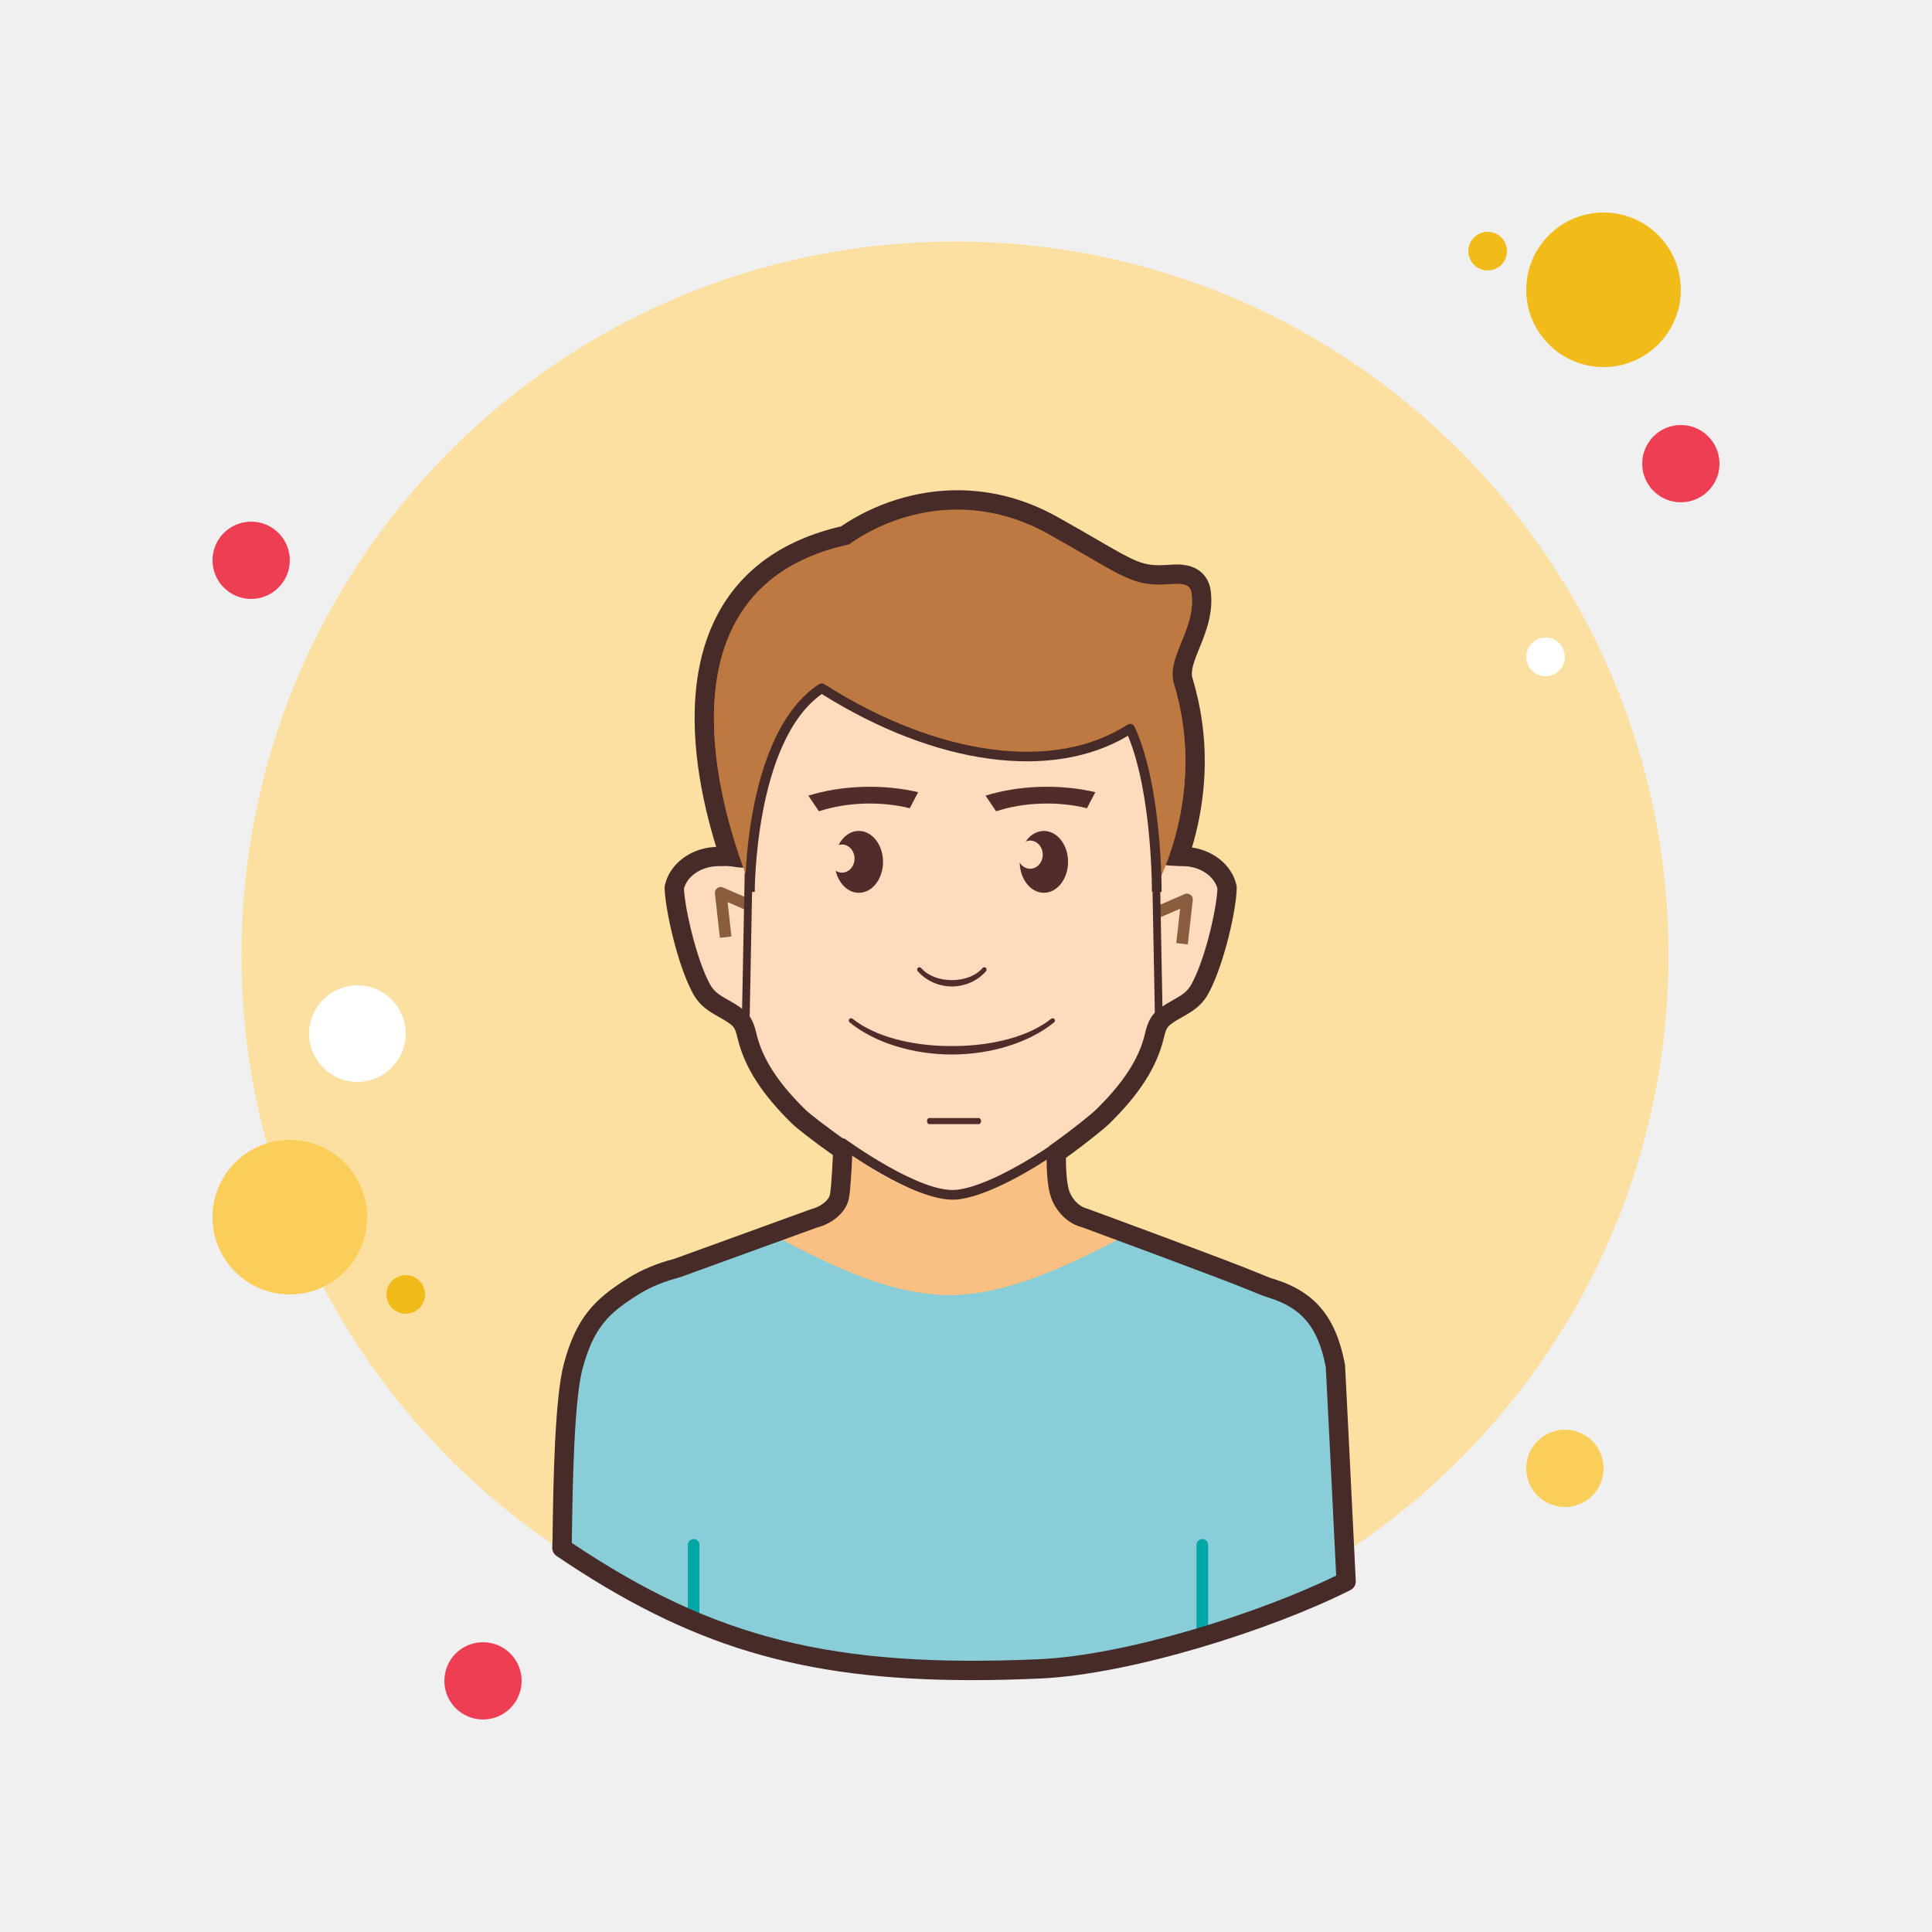
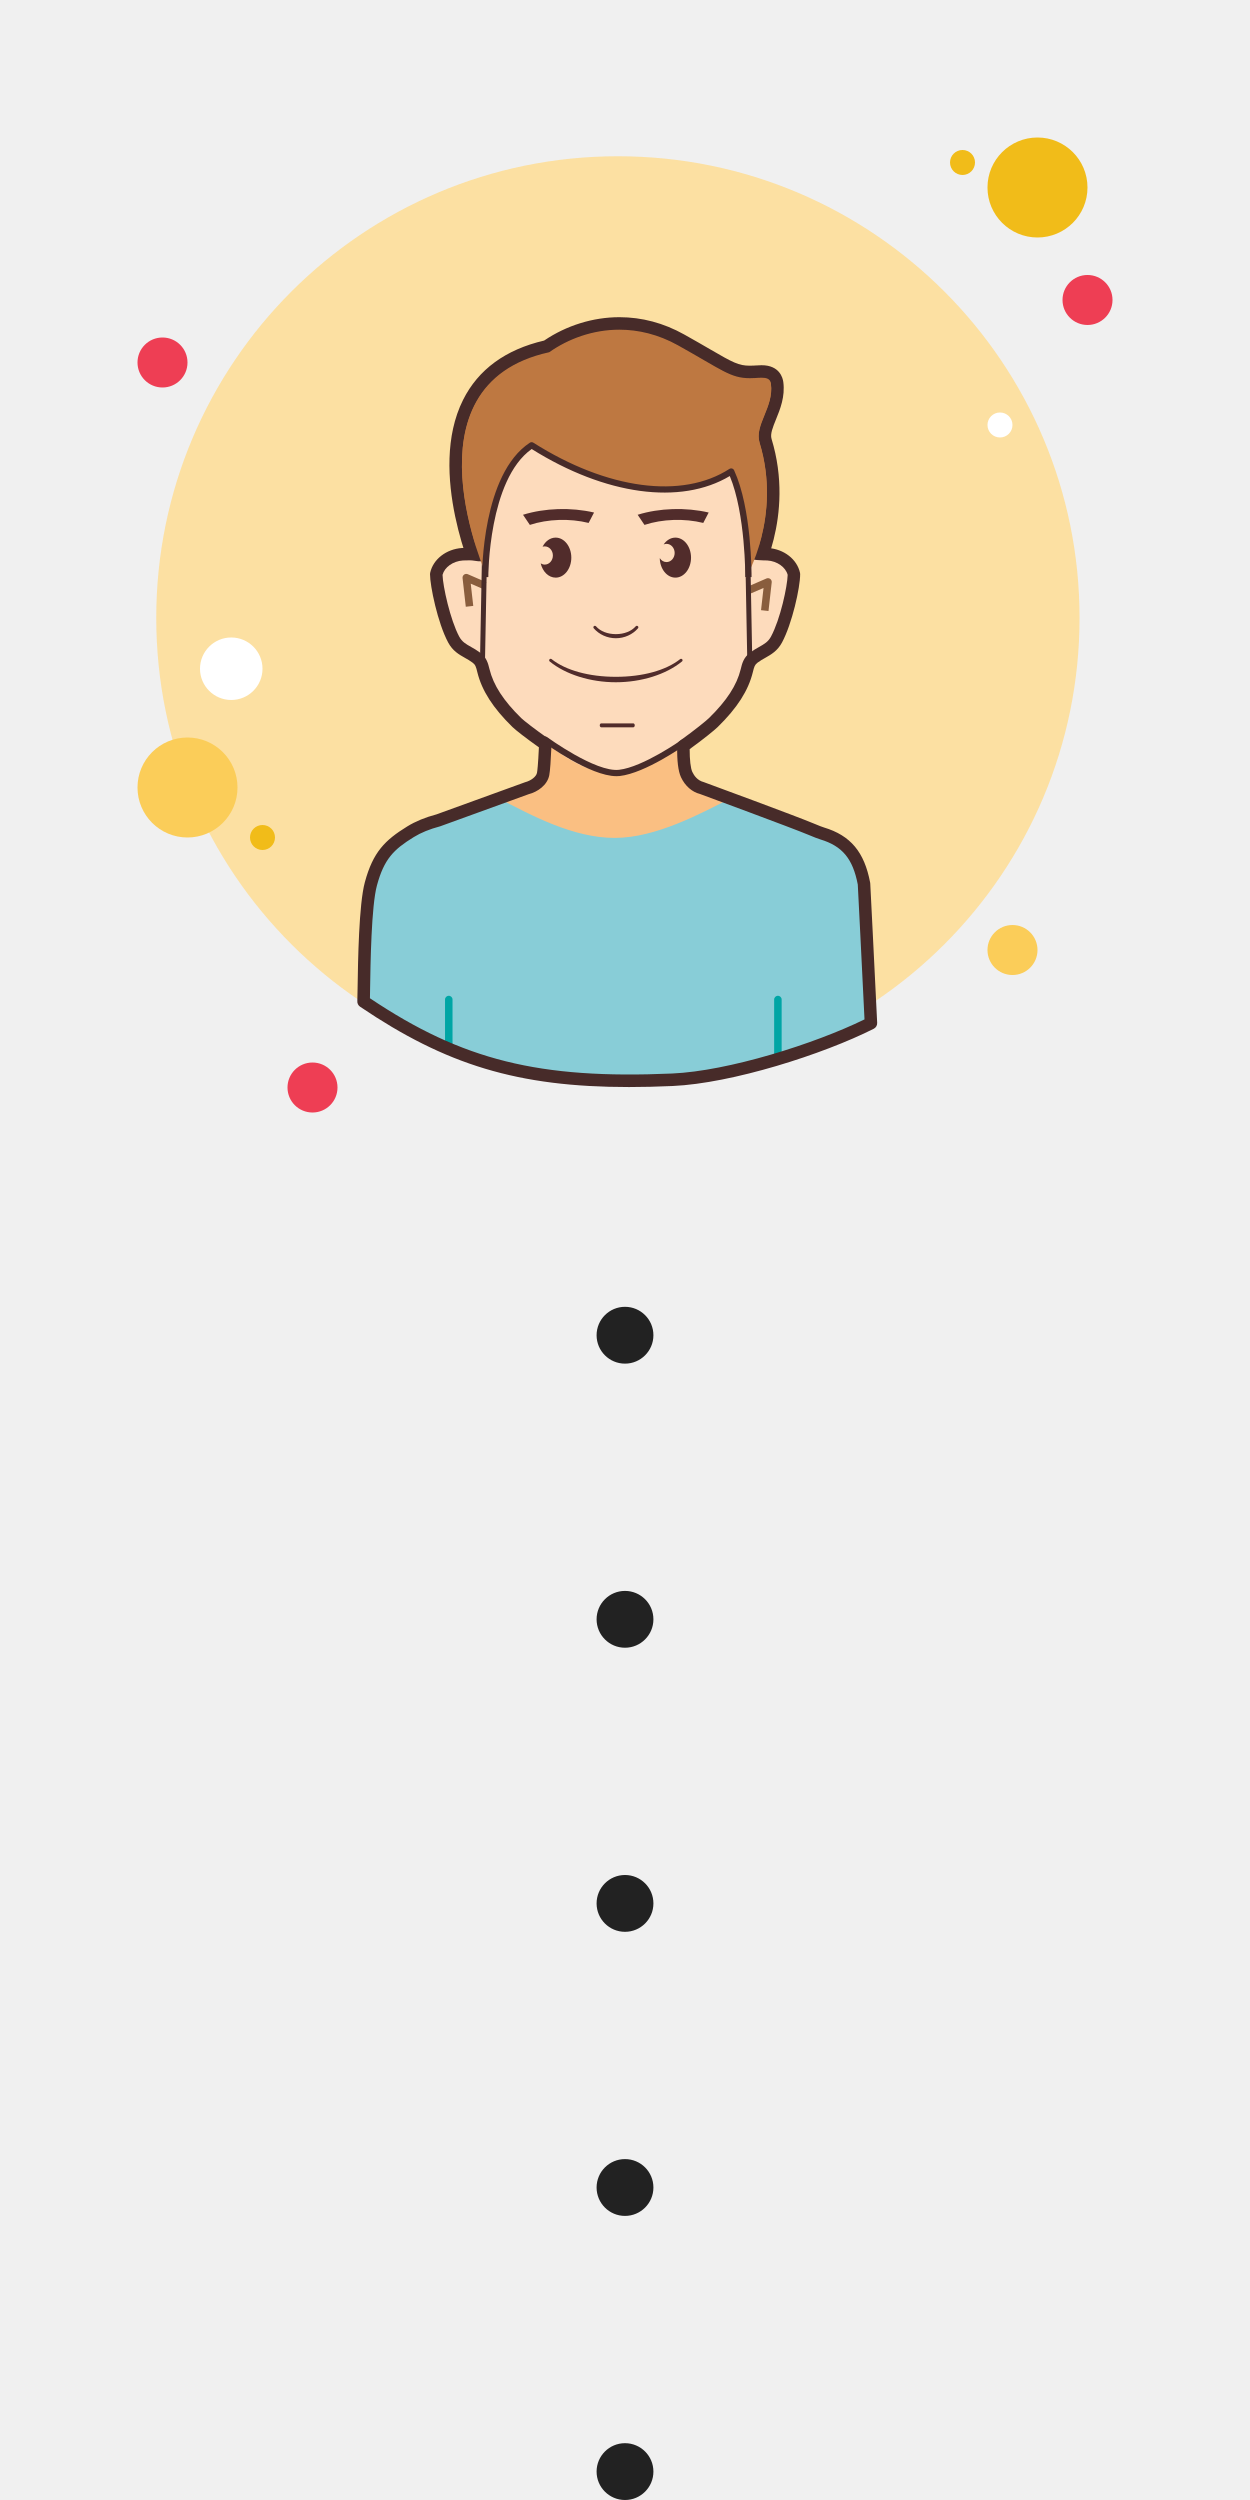
- <svg xmlns="http://www.w3.org/2000/svg" width="88" height="88" viewBox="0 0 88 88" fill="none">
+ <svg xmlns="http://www.w3.org/2000/svg" width="88" height="176" viewBox="0 0 88 176" fill="none">
  <path d="M11.44 27.28C12.412 27.28 13.2 26.492 13.2 25.52C13.2 24.548 12.412 23.76 11.44 23.76C10.468 23.76 9.68 24.548 9.68 25.52C9.68 26.492 10.468 27.28 11.44 27.28Z" fill="#EE3E54" />
  <path d="M67.761 12.319C68.247 12.319 68.641 11.925 68.641 11.439C68.641 10.953 68.247 10.559 67.761 10.559C67.275 10.559 66.881 10.953 66.881 11.439C66.881 11.925 67.275 12.319 67.761 12.319Z" fill="#F1BC19" />
  <path d="M43.5 76C61.449 76 76 61.449 76 43.5C76 25.551 61.449 11 43.5 11C25.551 11 11 25.551 11 43.5C11 61.449 25.551 76 43.5 76Z" fill="#FCE0A2" />
  <path d="M73.04 16.72C74.984 16.72 76.559 15.144 76.559 13.2C76.559 11.256 74.984 9.68 73.04 9.68C71.096 9.68 69.519 11.256 69.519 13.2C69.519 15.144 71.096 16.72 73.04 16.72Z" fill="#F1BC19" />
  <path d="M76.561 22.879C77.533 22.879 78.321 22.091 78.321 21.119C78.321 20.147 77.533 19.359 76.561 19.359C75.589 19.359 74.801 20.147 74.801 21.119C74.801 22.091 75.589 22.879 76.561 22.879Z" fill="#EE3E54" />
  <path d="M71.279 68.641C72.251 68.641 73.04 67.853 73.04 66.881C73.04 65.909 72.251 65.121 71.279 65.121C70.308 65.121 69.519 65.909 69.519 66.881C69.519 67.853 70.308 68.641 71.279 68.641Z" fill="#FBCD59" />
  <path d="M13.2 58.96C15.144 58.96 16.72 57.384 16.72 55.44C16.72 53.496 15.144 51.92 13.2 51.92C11.256 51.92 9.68 53.496 9.68 55.44C9.68 57.384 11.256 58.96 13.2 58.96Z" fill="#FBCD59" />
  <path d="M22 78.321C22.972 78.321 23.76 77.533 23.76 76.561C23.76 75.589 22.972 74.801 22 74.801C21.028 74.801 20.24 75.589 20.24 76.561C20.24 77.533 21.028 78.321 22 78.321Z" fill="#EE3E54" />
  <path d="M16.28 49.279C17.495 49.279 18.48 48.294 18.48 47.079C18.48 45.864 17.495 44.879 16.28 44.879C15.065 44.879 14.08 45.864 14.08 47.079C14.08 48.294 15.065 49.279 16.28 49.279Z" fill="white" />
  <path d="M18.48 59.84C18.966 59.84 19.36 59.446 19.36 58.96C19.36 58.474 18.966 58.08 18.48 58.08C17.994 58.08 17.6 58.474 17.6 58.96C17.6 59.446 17.994 59.84 18.48 59.84Z" fill="#F1BC19" />
  <path d="M70.4 30.799C70.885 30.799 71.279 30.405 71.279 29.919C71.279 29.433 70.885 29.039 70.4 29.039C69.913 29.039 69.519 29.433 69.519 29.919C69.519 30.405 69.913 30.799 70.4 30.799Z" fill="white" />
  <path d="M60.827 62.063C60.47 60.174 59.7 59.068 57.886 58.52C57.806 58.496 57.701 58.457 57.582 58.412C57.445 58.352 57.27 58.281 57.066 58.202C55.967 57.737 49.434 55.327 49.434 55.327C48.895 55.191 48.545 54.807 48.343 54.375C48.008 53.661 48.138 51.811 48.138 51.811C48.138 51.811 45.406 52.745 43.702 53.064C42.03 53.227 38.437 51.065 38.437 51.065C38.437 51.065 38.352 53.737 38.239 54.331C38.149 54.797 37.647 55.192 37.109 55.328L30.84 57.601C30.146 57.782 29.481 58.041 28.896 58.403C27.318 59.377 26.519 60.84 26.112 62.064C26.112 62.064 25.7 64.982 25.716 65.086C25.677 65.495 25.637 65.944 25.596 66.417C32.428 71.043 37.916 72.339 47.331 71.927C51.608 71.74 57.978 69.628 61.315 67.944C61.138 64.226 60.827 62.063 60.827 62.063Z" fill="#FABF82" />
  <path d="M57.886 58.556C57.807 58.533 57.702 58.494 57.583 58.448C57.446 58.388 57.271 58.318 57.067 58.239C56.387 57.951 53.631 56.92 51.625 56.175L51.531 56.15C49.317 57.286 46.167 58.989 43.273 58.989C40.38 58.989 37.478 57.449 35.015 56.15L34.739 56.223L30.84 57.638C30.146 57.819 29.481 58.078 28.896 58.439C27.318 59.413 26.519 60.876 26.112 62.1C26.112 62.1 25.7 65.018 25.716 65.123C25.677 65.531 25.637 69.914 25.596 70.386C32.428 75.012 37.916 76.309 47.331 75.897C51.608 75.709 57.978 73.597 61.315 71.913C61.138 68.196 60.827 62.1 60.827 62.1C60.471 60.211 59.701 59.105 57.886 58.556Z" fill="#88CDD7" />
  <path d="M33.913 40.793C33.774 40.487 30.536 33.261 32.996 28.346C34.015 26.311 35.862 24.978 38.488 24.384C40 23.342 41.813 22.77 43.606 22.77C45.11 22.77 46.571 23.159 47.948 23.927C48.678 24.334 49.269 24.678 49.764 24.966C51.332 25.879 51.861 26.186 52.794 26.186C52.897 26.186 53.005 26.182 53.12 26.175L53.233 26.168C53.366 26.159 53.497 26.151 53.62 26.151C54.434 26.151 54.662 26.584 54.711 26.948C54.833 27.866 54.51 28.659 54.226 29.358C53.969 29.988 53.748 30.531 53.898 31.024C55.515 36.337 53.008 40.656 52.901 40.837L52.072 42.233L52.082 40.609C52.082 40.566 52.096 36.452 51.119 33.821C49.87 34.518 48.353 34.885 46.697 34.885C43.839 34.885 40.68 33.842 37.542 31.866C34.752 34.058 34.754 40.543 34.754 40.61L34.765 42.665L33.913 40.793Z" fill="#BE7841" />
  <path d="M43.604 23.21C44.935 23.21 46.34 23.536 47.731 24.311C50.841 26.045 51.419 26.625 52.791 26.625C52.903 26.625 53.019 26.622 53.143 26.614C53.305 26.604 53.468 26.591 53.618 26.591C53.956 26.591 54.227 26.661 54.272 27.005C54.488 28.626 53.088 29.879 53.475 31.15C55.055 36.338 52.52 40.61 52.52 40.61C52.52 40.61 52.551 35.874 51.329 33.175C50.068 34.008 48.486 34.442 46.694 34.442C43.986 34.442 40.8 33.448 37.524 31.332C34.273 33.495 34.312 40.61 34.312 40.61C34.312 40.61 28.156 27.093 38.667 24.796C40.002 23.855 41.73 23.21 43.604 23.21ZM43.604 22.33C41.751 22.33 39.877 22.913 38.306 23.976C35.59 24.609 33.671 26.013 32.601 28.15C30.048 33.251 33.368 40.663 33.511 40.976L35.209 44.706L35.191 40.608C35.183 38.879 35.613 34.27 37.582 32.41C40.699 34.319 43.838 35.325 46.694 35.325C48.226 35.325 49.646 35.023 50.865 34.445C51.654 36.992 51.64 40.566 51.64 40.607L51.619 43.856L53.277 41.061C53.389 40.873 55.99 36.392 54.316 30.895C54.212 30.553 54.406 30.076 54.63 29.524C54.921 28.811 55.282 27.924 55.144 26.889C55.107 26.613 54.888 25.711 53.617 25.711C53.485 25.711 53.345 25.72 53.202 25.729L53.09 25.736C52.985 25.742 52.886 25.745 52.79 25.745C52.006 25.745 51.595 25.524 49.982 24.585C49.486 24.297 48.892 23.952 48.159 23.543C46.717 22.738 45.185 22.33 43.604 22.33Z" fill="#472B29" />
  <path d="M31.594 74.108C31.448 74.108 31.33 73.99 31.33 73.844V70.368C31.33 70.221 31.448 70.103 31.594 70.103C31.74 70.103 31.858 70.221 31.858 70.368V73.844C31.858 73.99 31.74 74.108 31.594 74.108Z" fill="#00A5A5" />
  <path d="M54.764 74.719C54.618 74.719 54.5 74.601 54.5 74.455V70.368C54.5 70.221 54.618 70.103 54.764 70.103C54.91 70.103 55.028 70.221 55.028 70.368V74.455C55.028 74.601 54.91 74.719 54.764 74.719Z" fill="#00A5A5" />
  <path d="M54.048 38.721C53.945 38.713 53.84 38.712 53.731 38.712C52.882 38.671 52.954 38.992 52.993 38.466C53.062 37.533 52.617 33.767 52.617 33.576C52.617 29.655 48.523 26.456 43.407 26.279V26.268C43.373 26.268 43.339 26.273 43.304 26.274C43.27 26.273 43.236 26.268 43.201 26.268V26.279C38.085 26.457 33.991 29.655 33.991 33.576C33.991 33.767 33.861 37.551 33.929 38.485C33.968 39.01 33.726 38.671 32.877 38.712C32.768 38.712 32.663 38.713 32.56 38.721C31.629 38.783 30.876 39.375 30.715 40.109C30.829 40.179 31.253 43.392 31.939 44.659C32.323 45.365 32.921 45.464 33.536 45.921C33.877 46.173 33.943 46.459 34.036 46.837C34.381 48.236 35.339 49.426 36.389 50.441C36.907 50.943 40.348 54.611 43.304 54.425C46.274 54.313 49.701 50.943 50.219 50.441C51.269 49.426 52.227 48.236 52.572 46.837C52.666 46.458 52.731 46.173 53.072 45.921C53.687 45.464 54.286 45.366 54.669 44.659C55.356 43.392 55.78 40.179 55.893 40.109C55.732 39.375 54.979 38.782 54.048 38.721Z" fill="#FDDBBC" />
  <path d="M43.357 44.932C43.958 44.932 44.541 44.67 44.916 44.231C44.953 44.187 44.948 44.12 44.904 44.082C44.86 44.044 44.794 44.049 44.755 44.093C44.45 44.442 43.94 44.643 43.357 44.643C42.774 44.643 42.264 44.442 41.959 44.093C41.938 44.069 41.909 44.057 41.879 44.057C41.854 44.057 41.83 44.066 41.81 44.082C41.766 44.12 41.761 44.187 41.799 44.231C42.174 44.67 42.756 44.932 43.357 44.932Z" fill="#512C2B" />
  <path d="M41.439 36.814L41.821 36.082C40.208 35.705 38.352 35.764 36.82 36.24L37.301 36.953C38.56 36.538 40.109 36.485 41.439 36.814Z" fill="#512C2B" />
  <path d="M49.51 36.814L49.891 36.082C48.279 35.705 46.423 35.764 44.891 36.24L45.371 36.953C46.631 36.538 48.18 36.485 49.51 36.814Z" fill="#512C2B" />
  <path d="M39.119 37.848C38.731 37.848 38.392 38.104 38.196 38.491C38.245 38.476 38.295 38.465 38.349 38.465C38.666 38.465 38.923 38.753 38.923 39.107C38.923 39.462 38.666 39.748 38.349 39.748C38.245 39.748 38.149 39.715 38.065 39.661C38.2 40.243 38.621 40.666 39.12 40.666C39.728 40.666 40.221 40.035 40.221 39.257C40.221 38.48 39.727 37.848 39.119 37.848Z" fill="#512C2B" />
  <path d="M47.547 37.848C47.216 37.848 46.921 38.035 46.719 38.33C46.782 38.303 46.85 38.287 46.922 38.287C47.239 38.287 47.496 38.575 47.496 38.928C47.496 39.283 47.238 39.57 46.922 39.57C46.724 39.57 46.551 39.459 46.447 39.29C46.461 40.053 46.948 40.665 47.547 40.665C48.155 40.665 48.649 40.035 48.649 39.256C48.648 38.48 48.155 37.848 47.547 37.848Z" fill="#512C2B" />
  <path d="M48.014 46.566C48.059 46.529 48.066 46.463 48.03 46.419C47.994 46.374 47.927 46.366 47.881 46.403C46.889 47.194 45.239 47.648 43.357 47.648C41.475 47.648 39.826 47.194 38.832 46.402C38.813 46.386 38.79 46.379 38.766 46.379C38.736 46.379 38.705 46.392 38.684 46.419C38.648 46.463 38.654 46.53 38.699 46.567C39.82 47.483 41.561 48.031 43.356 48.031C45.152 48.03 46.892 47.483 48.014 46.566Z" fill="#512C2B" />
  <path d="M44.586 51.202C44.64 51.202 44.686 51.139 44.686 51.064C44.686 50.989 44.64 50.926 44.586 50.926H42.323C42.268 50.926 42.223 50.989 42.223 51.064C42.223 51.139 42.268 51.202 42.323 51.202H44.586Z" fill="#512C2B" />
  <path d="M44.283 76.528C36.445 76.528 31.388 74.96 25.348 70.871C25.216 70.781 25.143 70.628 25.156 70.469C25.164 70.374 25.168 70.051 25.174 69.583C25.203 67.663 25.262 63.669 25.686 62.106C26.262 59.979 27.105 59.148 28.663 58.186C29.245 57.826 29.939 57.54 30.726 57.333L36.957 55.072C37.399 54.958 37.754 54.67 37.804 54.406C37.83 54.276 37.879 53.869 37.939 52.613C37.032 51.971 36.294 51.394 36.08 51.184C34.706 49.842 33.921 48.617 33.606 47.329C33.511 46.936 33.469 46.799 33.27 46.651C33.088 46.513 32.906 46.412 32.733 46.314C32.309 46.075 31.869 45.826 31.55 45.23C30.812 43.854 30.273 41.252 30.273 40.422C30.273 40.39 30.276 40.359 30.283 40.329C30.489 39.374 31.413 38.654 32.529 38.579C32.64 38.572 32.756 38.569 32.876 38.57C33.114 38.559 33.317 38.576 33.477 38.598C33.445 37.536 33.509 35.29 33.537 34.274C33.544 34.02 33.549 33.853 33.549 33.816C33.549 29.645 37.732 26.227 43.089 26C43.128 25.989 43.165 25.983 43.211 25.985L43.302 26.425L43.32 25.989C43.356 25.99 43.389 25.991 43.425 25.997C48.826 26.188 53.055 29.622 53.055 33.816C53.058 33.875 53.087 34.13 53.126 34.488C53.298 36.071 53.479 37.818 53.429 38.499L53.425 38.555C53.49 38.558 53.563 38.562 53.635 38.565L53.751 38.57C53.847 38.57 53.963 38.57 54.077 38.579C55.191 38.654 56.114 39.374 56.321 40.329C56.327 40.359 56.331 40.39 56.331 40.421C56.331 41.379 55.759 43.915 55.055 45.229C54.735 45.825 54.296 46.073 53.871 46.314C53.698 46.411 53.517 46.512 53.333 46.65C53.135 46.799 53.093 46.937 53.002 47.311C52.685 48.615 51.899 49.841 50.525 51.184C50.303 51.402 49.51 52.048 48.552 52.739C48.551 53.494 48.618 54.086 48.74 54.345C48.864 54.609 49.103 54.947 49.541 55.059C49.852 55.171 56.141 57.491 57.237 57.955C57.435 58.032 57.614 58.105 57.755 58.165C57.846 58.2 57.941 58.235 58.012 58.256C59.882 58.821 60.852 59.982 61.259 62.139C61.262 62.158 61.265 62.178 61.266 62.198C61.266 62.198 61.577 68.293 61.753 72.011C61.761 72.185 61.667 72.347 61.512 72.425C57.954 74.221 51.528 76.273 47.349 76.455C46.279 76.503 45.259 76.528 44.283 76.528ZM26.044 70.278C32.565 74.646 37.965 75.984 47.311 75.576C51.275 75.403 57.34 73.49 60.861 71.766C60.69 68.189 60.412 62.725 60.388 62.272C60.04 60.455 59.301 59.564 57.758 59.097C57.672 59.072 57.555 59.03 57.423 58.979C57.273 58.915 57.104 58.846 56.906 58.769C55.817 58.309 49.346 55.921 49.281 55.897C48.722 55.757 48.232 55.334 47.943 54.718C47.745 54.294 47.654 53.548 47.675 52.502C47.678 52.363 47.746 52.232 47.86 52.152C48.931 51.389 49.736 50.725 49.91 50.554C51.161 49.331 51.871 48.24 52.144 47.12C52.244 46.704 52.344 46.292 52.806 45.946C53.022 45.784 53.235 45.662 53.439 45.547C53.811 45.337 54.081 45.184 54.279 44.814C54.943 43.577 55.431 41.275 55.452 40.47C55.308 39.926 54.714 39.503 54.017 39.457C53.924 39.45 53.831 39.451 53.732 39.45L53.595 39.443C53.11 39.42 52.866 39.409 52.678 39.194C52.505 38.997 52.525 38.768 52.543 38.548L52.553 38.435C52.6 37.776 52.365 35.62 52.252 34.583C52.206 34.162 52.176 33.869 52.176 33.815C52.176 30.096 48.316 27.048 43.39 26.875C43.368 26.875 43.346 26.873 43.324 26.868C43.306 26.868 43.291 26.87 43.292 26.869L43.291 26.866C43.266 26.871 43.241 26.874 43.215 26.875C38.288 27.048 34.429 30.096 34.429 33.815C34.429 33.853 34.425 34.031 34.417 34.298C34.389 35.313 34.313 38.007 34.367 38.747C34.377 38.886 34.398 39.176 34.183 39.374C33.975 39.564 33.719 39.524 33.512 39.492C33.356 39.467 33.164 39.436 32.897 39.45C32.777 39.45 32.682 39.45 32.591 39.457C31.893 39.504 31.298 39.926 31.155 40.47C31.176 41.268 31.698 43.642 32.327 44.814C32.526 45.185 32.795 45.338 33.167 45.547C33.371 45.662 33.584 45.785 33.8 45.946C34.261 46.292 34.361 46.703 34.458 47.1C34.736 48.24 35.446 49.332 36.696 50.555C36.87 50.725 37.643 51.332 38.642 52.03C38.766 52.116 38.836 52.26 38.829 52.411C38.778 53.556 38.724 54.283 38.669 54.572C38.534 55.276 37.842 55.753 37.215 55.912L30.988 58.172C30.247 58.368 29.633 58.62 29.125 58.934C27.713 59.806 27.041 60.471 26.536 62.336C26.141 63.792 26.081 67.859 26.055 69.596C26.052 69.877 26.048 70.11 26.044 70.278Z" fill="#472B29" />
  <path d="M54.102 43.015L53.577 42.956L53.753 41.391L52.864 41.776L52.654 41.291L53.962 40.724C54.048 40.688 54.148 40.699 54.223 40.755C54.299 40.81 54.34 40.902 54.329 40.996L54.102 43.015Z" fill="#895D3D" />
  <path d="M32.791 42.715L32.564 40.696C32.554 40.603 32.594 40.51 32.67 40.454C32.745 40.399 32.846 40.386 32.931 40.424L34.239 40.991L34.029 41.476L33.14 41.09L33.317 42.656L32.791 42.715Z" fill="#895D3D" />
  <path d="M33.969 46.621C33.968 46.621 33.967 46.621 33.965 46.621C33.869 46.62 33.791 46.539 33.793 46.442L33.938 38.833C33.94 38.737 34.018 38.66 34.114 38.66C34.115 38.66 34.116 38.66 34.118 38.66C34.215 38.662 34.292 38.743 34.29 38.84L34.145 46.449C34.142 46.545 34.064 46.621 33.969 46.621Z" fill="#472B29" />
  <path d="M52.783 46.621C52.687 46.621 52.609 46.545 52.607 46.449L52.463 38.84C52.461 38.743 52.539 38.662 52.635 38.66C52.636 38.66 52.638 38.66 52.639 38.66C52.735 38.66 52.813 38.737 52.815 38.833L52.959 46.442C52.961 46.539 52.884 46.62 52.787 46.621C52.785 46.621 52.784 46.621 52.783 46.621Z" fill="#472B29" />
  <path d="M43.402 54.643C41.534 54.643 38.388 52.345 38.25 52.243C38.152 52.17 38.131 52.033 38.203 51.935C38.276 51.837 38.414 51.817 38.51 51.889C38.544 51.913 41.932 54.382 43.579 54.194C45.264 54.003 47.963 52.101 47.99 52.082C48.089 52.012 48.226 52.034 48.297 52.134C48.368 52.234 48.344 52.371 48.245 52.441C48.13 52.522 45.427 54.427 43.629 54.632C43.555 54.64 43.48 54.643 43.402 54.643Z" fill="#472B29" />
  <path d="M54.272 27.061C54.206 26.564 53.671 26.638 53.143 26.67C51.496 26.768 51.094 26.242 47.731 24.367C44.38 22.498 40.952 23.243 38.666 24.852C28.155 27.15 34.311 40.666 34.311 40.666C34.311 40.666 34.273 33.552 37.523 31.389C42.967 34.905 48.161 35.322 51.328 33.231C52.55 35.93 52.519 40.666 52.519 40.666C52.519 40.666 55.054 36.394 53.474 31.206C53.088 29.935 54.488 28.681 54.272 27.061Z" fill="#BE7841" />
  <path d="M52.91 40.628L52.469 40.625C52.469 40.579 52.484 36.169 51.377 33.513C47.923 35.581 42.621 34.865 37.431 31.611C34.377 33.775 34.377 40.556 34.378 40.625L33.938 40.628C33.936 40.332 33.937 33.368 37.306 31.164C37.378 31.118 37.472 31.117 37.545 31.163C42.738 34.459 48.031 35.165 51.357 33.007C51.412 32.973 51.478 32.963 51.538 32.981C51.6 32.999 51.65 33.042 51.678 33.1C52.926 35.812 52.91 40.433 52.91 40.628Z" fill="#472B29" />
+   <circle cx="44" cy="94" r="2" fill="#222222" />
+   <circle cx="44" cy="114" r="2" fill="#222222" />
+   <circle cx="44" cy="134" r="2" fill="#222222" />
+   <circle cx="44" cy="154" r="2" fill="#222222" />
+   <circle cx="44" cy="174" r="2" fill="#222222" />
</svg>
